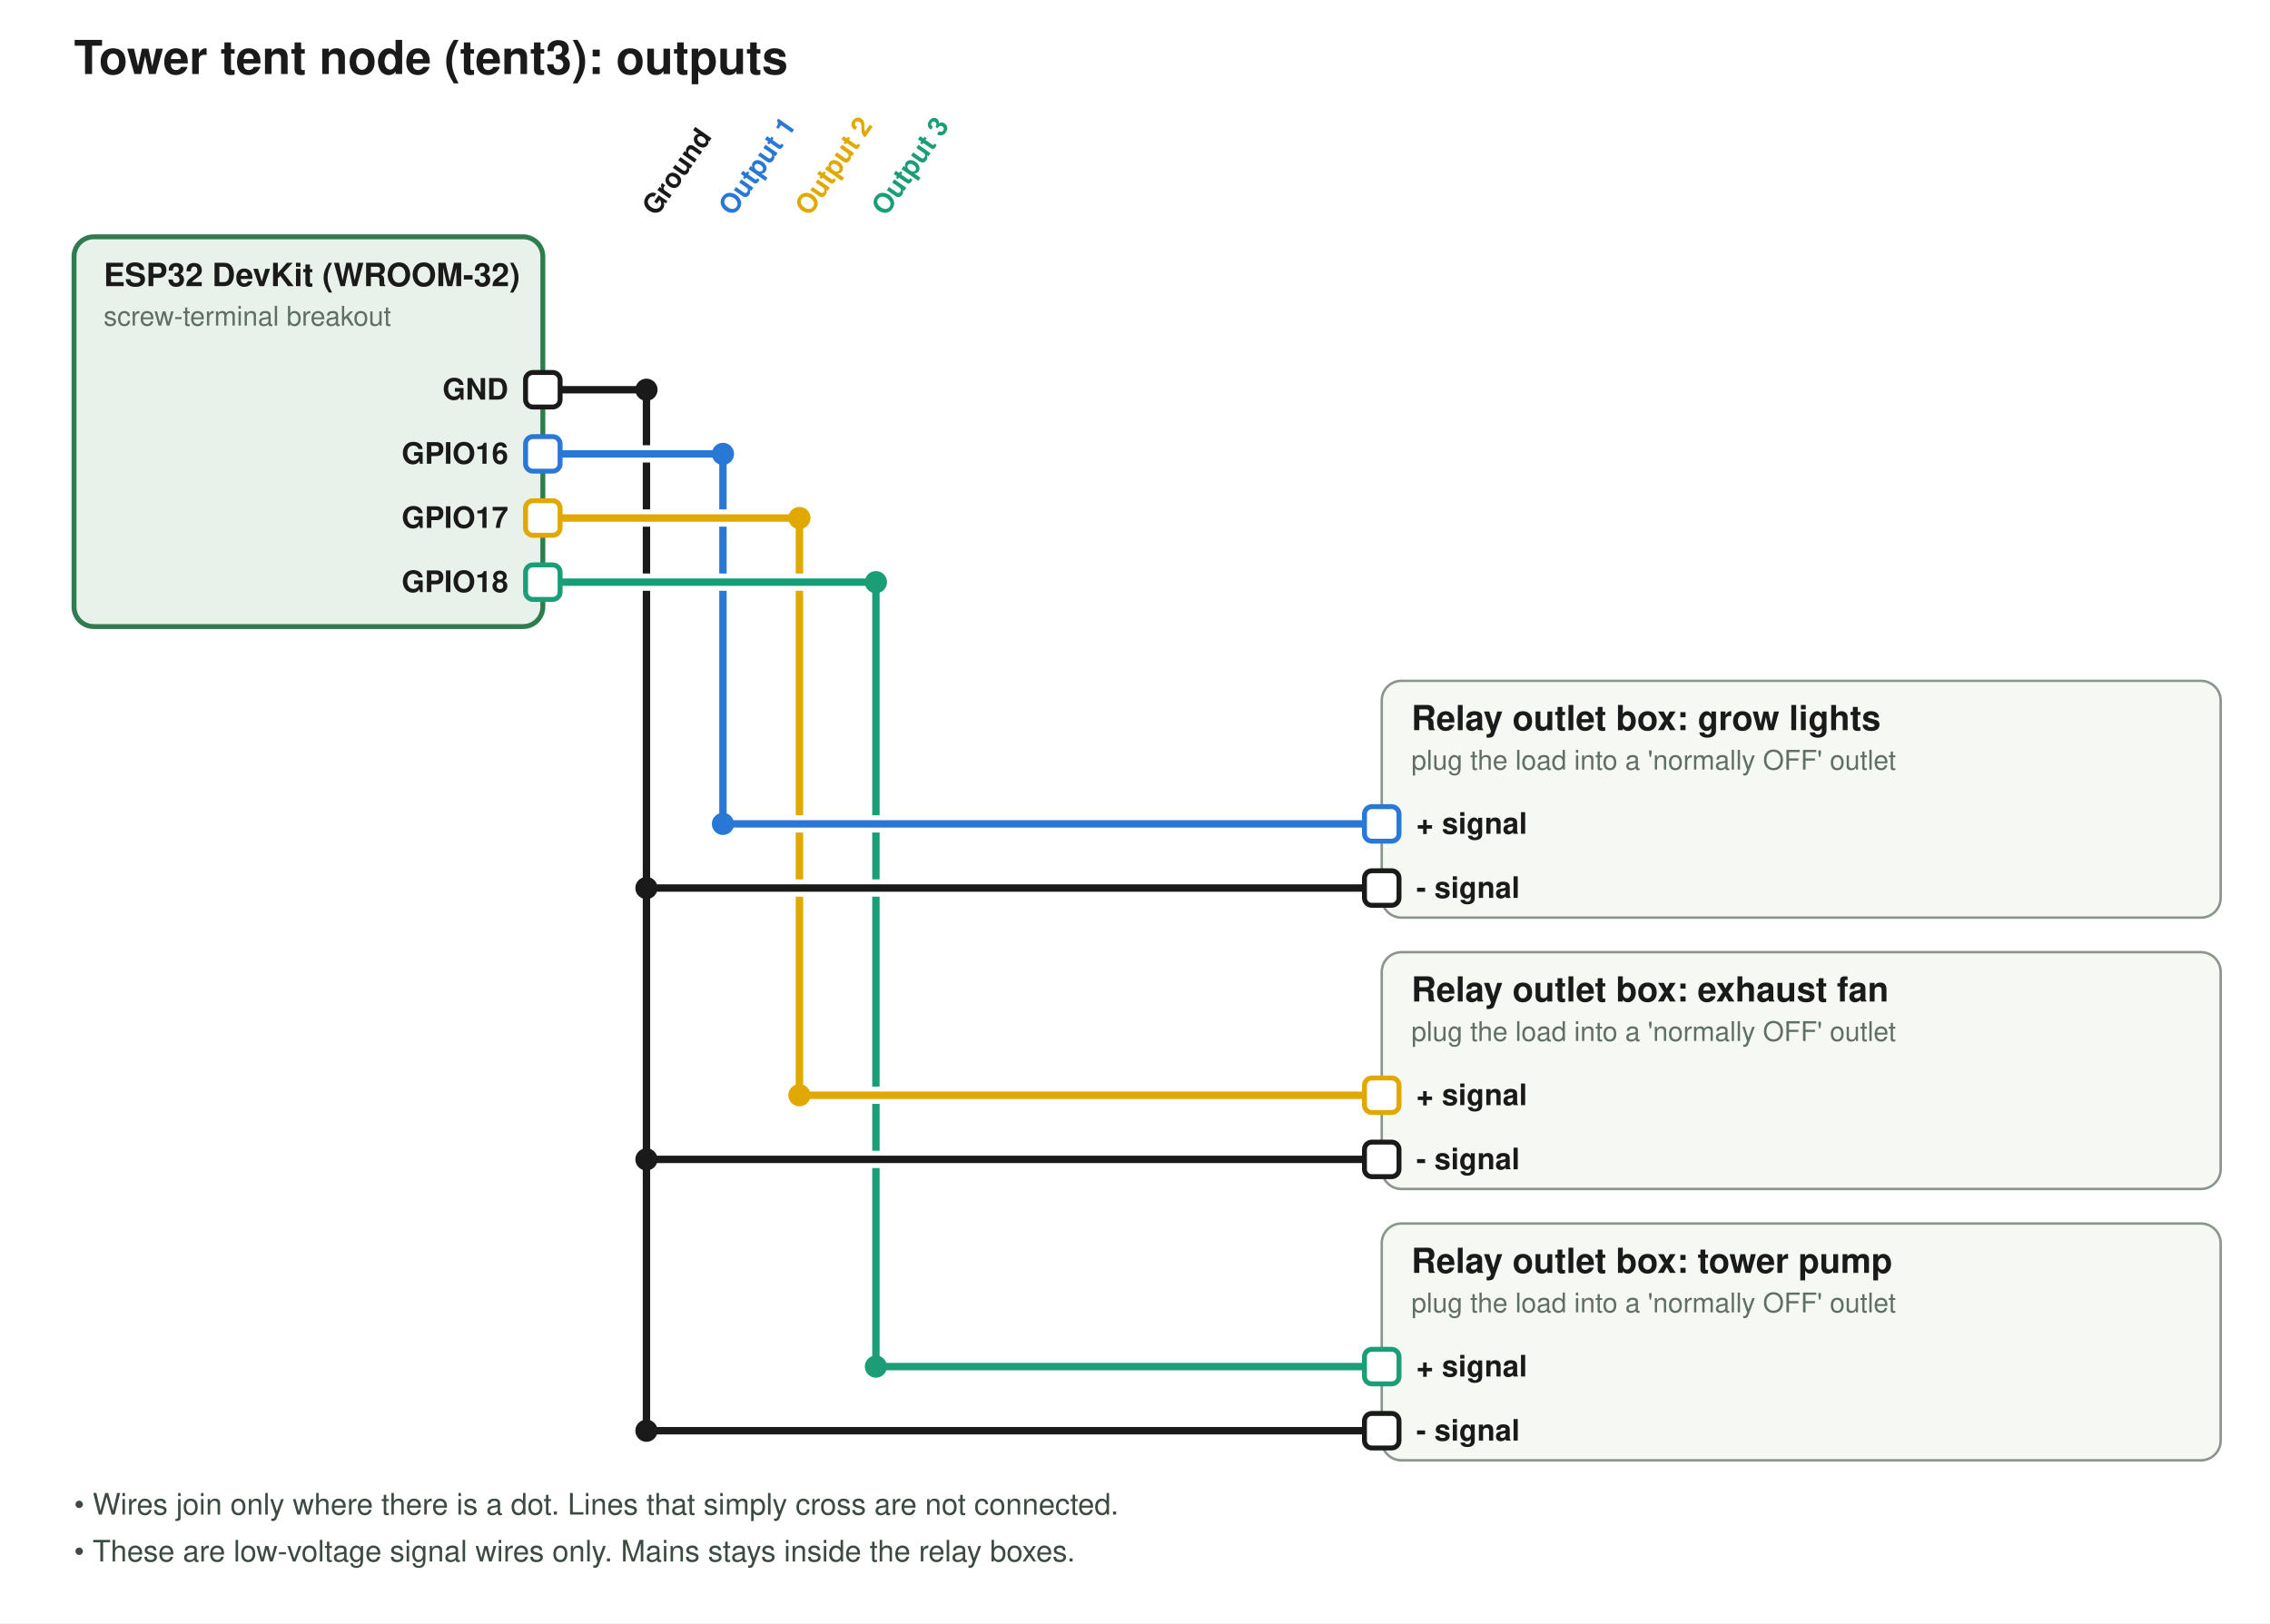
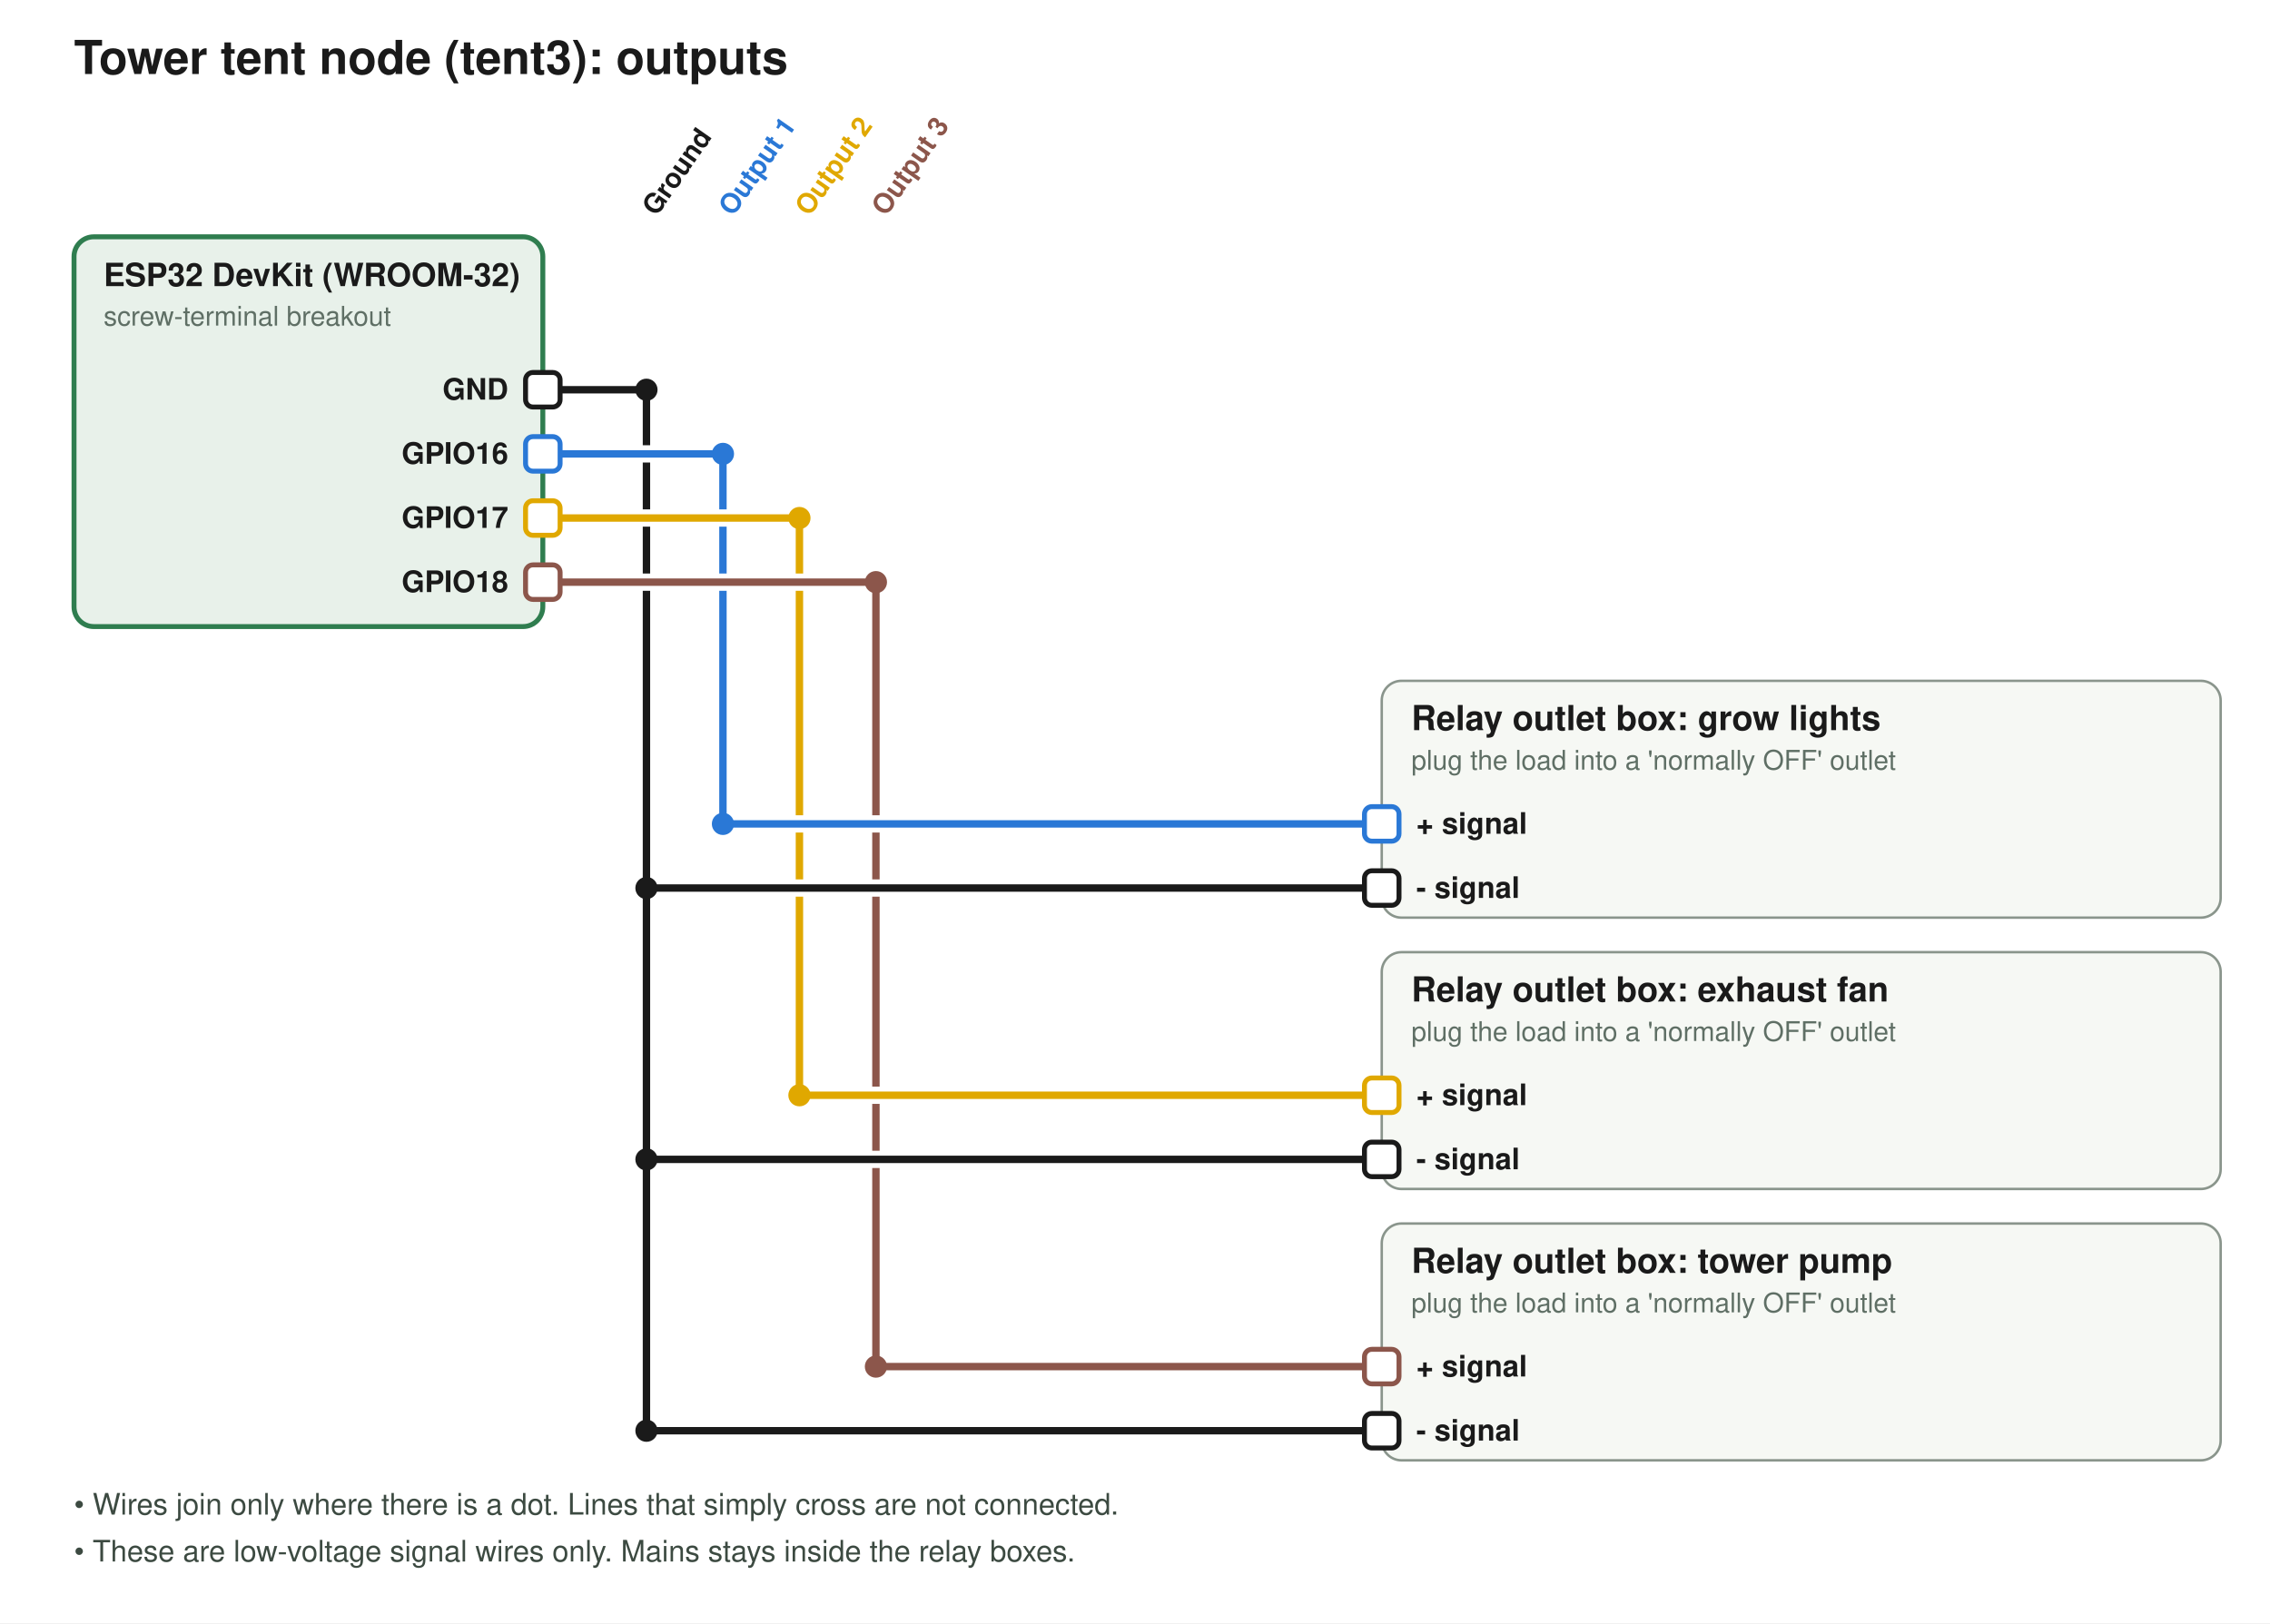
<svg xmlns="http://www.w3.org/2000/svg" viewBox="0 0 920 658" width="920" height="658" role="img" aria-label="Tower tent node (tent3): outputs wiring">
  <rect width="920" height="658" fill="#ffffff" />
  <text x="30" y="30" font-size="19" font-weight="bold" fill="#1a1a1a" text-anchor="start" font-family="Helvetica, Arial, sans-serif">Tower tent node (tent3): outputs</text>
  <line x1="262" y1="158" x2="262" y2="580" stroke="#1a1a1a" stroke-width="3" />
  <line x1="293" y1="184" x2="293" y2="334" stroke="#2a78d6" stroke-width="3" />
  <line x1="324" y1="210" x2="324" y2="444" stroke="#e0a800" stroke-width="3" />
-   <line x1="355" y1="236" x2="355" y2="554" stroke="#1b9e77" stroke-width="3" />
+   <line x1="355" y1="236" x2="355" y2="554" stroke="#8c564b" stroke-width="3" />
  <line x1="293" y1="334" x2="553" y2="334" stroke="#ffffff" stroke-width="7" />
  <line x1="293" y1="334" x2="553" y2="334" stroke="#2a78d6" stroke-width="3" />
  <line x1="262" y1="360" x2="553" y2="360" stroke="#ffffff" stroke-width="7" />
  <line x1="262" y1="360" x2="553" y2="360" stroke="#1a1a1a" stroke-width="3" />
  <line x1="324" y1="444" x2="553" y2="444" stroke="#ffffff" stroke-width="7" />
  <line x1="324" y1="444" x2="553" y2="444" stroke="#e0a800" stroke-width="3" />
  <line x1="262" y1="470" x2="553" y2="470" stroke="#ffffff" stroke-width="7" />
  <line x1="262" y1="470" x2="553" y2="470" stroke="#1a1a1a" stroke-width="3" />
  <line x1="355" y1="554" x2="553" y2="554" stroke="#ffffff" stroke-width="7" />
-   <line x1="355" y1="554" x2="553" y2="554" stroke="#1b9e77" stroke-width="3" />
+   <line x1="355" y1="554" x2="553" y2="554" stroke="#8c564b" stroke-width="3" />
  <line x1="262" y1="580" x2="553" y2="580" stroke="#ffffff" stroke-width="7" />
  <line x1="262" y1="580" x2="553" y2="580" stroke="#1a1a1a" stroke-width="3" />
  <line x1="227" y1="158" x2="262" y2="158" stroke="#ffffff" stroke-width="7" />
  <line x1="227" y1="158" x2="262" y2="158" stroke="#1a1a1a" stroke-width="3" />
  <line x1="227" y1="184" x2="293" y2="184" stroke="#ffffff" stroke-width="7" />
  <line x1="227" y1="184" x2="293" y2="184" stroke="#2a78d6" stroke-width="3" />
  <line x1="227" y1="210" x2="324" y2="210" stroke="#ffffff" stroke-width="7" />
  <line x1="227" y1="210" x2="324" y2="210" stroke="#e0a800" stroke-width="3" />
  <line x1="227" y1="236" x2="355" y2="236" stroke="#ffffff" stroke-width="7" />
-   <line x1="227" y1="236" x2="355" y2="236" stroke="#1b9e77" stroke-width="3" />
+   <line x1="227" y1="236" x2="355" y2="236" stroke="#8c564b" stroke-width="3" />
  <circle cx="293" cy="334" r="4.5" fill="#2a78d6" />
  <circle cx="262" cy="360" r="4.5" fill="#1a1a1a" />
  <circle cx="324" cy="444" r="4.5" fill="#e0a800" />
  <circle cx="262" cy="470" r="4.5" fill="#1a1a1a" />
-   <circle cx="355" cy="554" r="4.5" fill="#1b9e77" />
+   <circle cx="355" cy="554" r="4.5" fill="#8c564b" />
  <circle cx="262" cy="580" r="4.5" fill="#1a1a1a" />
  <circle cx="262" cy="158" r="4.5" fill="#1a1a1a" />
  <circle cx="293" cy="184" r="4.5" fill="#2a78d6" />
  <circle cx="324" cy="210" r="4.5" fill="#e0a800" />
-   <circle cx="355" cy="236" r="4.5" fill="#1b9e77" />
+   <circle cx="355" cy="236" r="4.5" fill="#8c564b" />
  <rect x="560" y="276" width="340" height="96" rx="8" fill="#f6f8f4" stroke="#8a958c" />
  <text x="572" y="296" font-size="14" font-weight="bold" fill="#1a1a1a" text-anchor="start" font-family="Helvetica, Arial, sans-serif">Relay outlet box: grow lights</text>
  <text x="572" y="312" font-size="11" font-weight="normal" fill="#5f6f65" text-anchor="start" font-family="Helvetica, Arial, sans-serif">plug the load into a 'normally OFF' outlet</text>
  <rect x="553" y="327" width="14" height="14" rx="3" fill="#ffffff" stroke="#2a78d6" stroke-width="2" />
  <text x="574" y="338" font-size="12" font-weight="bold" fill="#1a1a1a" text-anchor="start" font-family="Helvetica, Arial, sans-serif">+ signal</text>
  <rect x="553" y="353" width="14" height="14" rx="3" fill="#ffffff" stroke="#1a1a1a" stroke-width="2" />
  <text x="574" y="364" font-size="12" font-weight="bold" fill="#1a1a1a" text-anchor="start" font-family="Helvetica, Arial, sans-serif">- signal</text>
  <rect x="560" y="386" width="340" height="96" rx="8" fill="#f6f8f4" stroke="#8a958c" />
  <text x="572" y="406" font-size="14" font-weight="bold" fill="#1a1a1a" text-anchor="start" font-family="Helvetica, Arial, sans-serif">Relay outlet box: exhaust fan</text>
  <text x="572" y="422" font-size="11" font-weight="normal" fill="#5f6f65" text-anchor="start" font-family="Helvetica, Arial, sans-serif">plug the load into a 'normally OFF' outlet</text>
  <rect x="553" y="437" width="14" height="14" rx="3" fill="#ffffff" stroke="#e0a800" stroke-width="2" />
  <text x="574" y="448" font-size="12" font-weight="bold" fill="#1a1a1a" text-anchor="start" font-family="Helvetica, Arial, sans-serif">+ signal</text>
  <rect x="553" y="463" width="14" height="14" rx="3" fill="#ffffff" stroke="#1a1a1a" stroke-width="2" />
  <text x="574" y="474" font-size="12" font-weight="bold" fill="#1a1a1a" text-anchor="start" font-family="Helvetica, Arial, sans-serif">- signal</text>
  <rect x="560" y="496" width="340" height="96" rx="8" fill="#f6f8f4" stroke="#8a958c" />
  <text x="572" y="516" font-size="14" font-weight="bold" fill="#1a1a1a" text-anchor="start" font-family="Helvetica, Arial, sans-serif">Relay outlet box: tower pump</text>
  <text x="572" y="532" font-size="11" font-weight="normal" fill="#5f6f65" text-anchor="start" font-family="Helvetica, Arial, sans-serif">plug the load into a 'normally OFF' outlet</text>
-   <rect x="553" y="547" width="14" height="14" rx="3" fill="#ffffff" stroke="#1b9e77" stroke-width="2" />
+   <rect x="553" y="547" width="14" height="14" rx="3" fill="#ffffff" stroke="#8c564b" stroke-width="2" />
  <text x="574" y="558" font-size="12" font-weight="bold" fill="#1a1a1a" text-anchor="start" font-family="Helvetica, Arial, sans-serif">+ signal</text>
  <rect x="553" y="573" width="14" height="14" rx="3" fill="#ffffff" stroke="#1a1a1a" stroke-width="2" />
  <text x="574" y="584" font-size="12" font-weight="bold" fill="#1a1a1a" text-anchor="start" font-family="Helvetica, Arial, sans-serif">- signal</text>
  <rect x="30" y="96" width="190" height="158" rx="8" fill="#e8f1ea" stroke="#2f7d4f" stroke-width="2" />
  <text x="42" y="116" font-size="13" font-weight="bold" fill="#1a1a1a" text-anchor="start" font-family="Helvetica, Arial, sans-serif">ESP32 DevKit (WROOM-32)</text>
  <text x="42" y="132" font-size="11" font-weight="normal" fill="#5f6f65" text-anchor="start" font-family="Helvetica, Arial, sans-serif">screw-terminal breakout</text>
  <text x="206" y="162" font-size="12" font-weight="bold" fill="#1a1a1a" text-anchor="end" font-family="Helvetica, Arial, sans-serif">GND</text>
  <rect x="213" y="151" width="14" height="14" rx="3" fill="#ffffff" stroke="#1a1a1a" stroke-width="2" />
  <text x="206" y="188" font-size="12" font-weight="bold" fill="#1a1a1a" text-anchor="end" font-family="Helvetica, Arial, sans-serif">GPIO16</text>
  <rect x="213" y="177" width="14" height="14" rx="3" fill="#ffffff" stroke="#2a78d6" stroke-width="2" />
  <text x="206" y="214" font-size="12" font-weight="bold" fill="#1a1a1a" text-anchor="end" font-family="Helvetica, Arial, sans-serif">GPIO17</text>
  <rect x="213" y="203" width="14" height="14" rx="3" fill="#ffffff" stroke="#e0a800" stroke-width="2" />
  <text x="206" y="240" font-size="12" font-weight="bold" fill="#1a1a1a" text-anchor="end" font-family="Helvetica, Arial, sans-serif">GPIO18</text>
-   <rect x="213" y="229" width="14" height="14" rx="3" fill="#ffffff" stroke="#1b9e77" stroke-width="2" />
+   <rect x="213" y="229" width="14" height="14" rx="3" fill="#ffffff" stroke="#8c564b" stroke-width="2" />
  <text x="266" y="88" font-size="11" fill="#1a1a1a" font-weight="bold" transform="rotate(-55 266 88)" font-family="Helvetica, Arial, sans-serif">Ground</text>
  <text x="297" y="88" font-size="11" fill="#2a78d6" font-weight="bold" transform="rotate(-55 297 88)" font-family="Helvetica, Arial, sans-serif">Output 1</text>
  <text x="328" y="88" font-size="11" fill="#e0a800" font-weight="bold" transform="rotate(-55 328 88)" font-family="Helvetica, Arial, sans-serif">Output 2</text>
-   <text x="359" y="88" font-size="11" fill="#1b9e77" font-weight="bold" transform="rotate(-55 359 88)" font-family="Helvetica, Arial, sans-serif">Output 3</text>
+   <text x="359" y="88" font-size="11" fill="#8c564b" font-weight="bold" transform="rotate(-55 359 88)" font-family="Helvetica, Arial, sans-serif">Output 3</text>
  <text x="30" y="614" font-size="12" font-weight="normal" fill="#3c4a41" text-anchor="start" font-family="Helvetica, Arial, sans-serif">• Wires join only where there is a dot. Lines that simply cross are not connected.</text>
  <text x="30" y="633" font-size="12" font-weight="normal" fill="#3c4a41" text-anchor="start" font-family="Helvetica, Arial, sans-serif">• These are low-voltage signal wires only. Mains stays inside the relay boxes.</text>
</svg>
